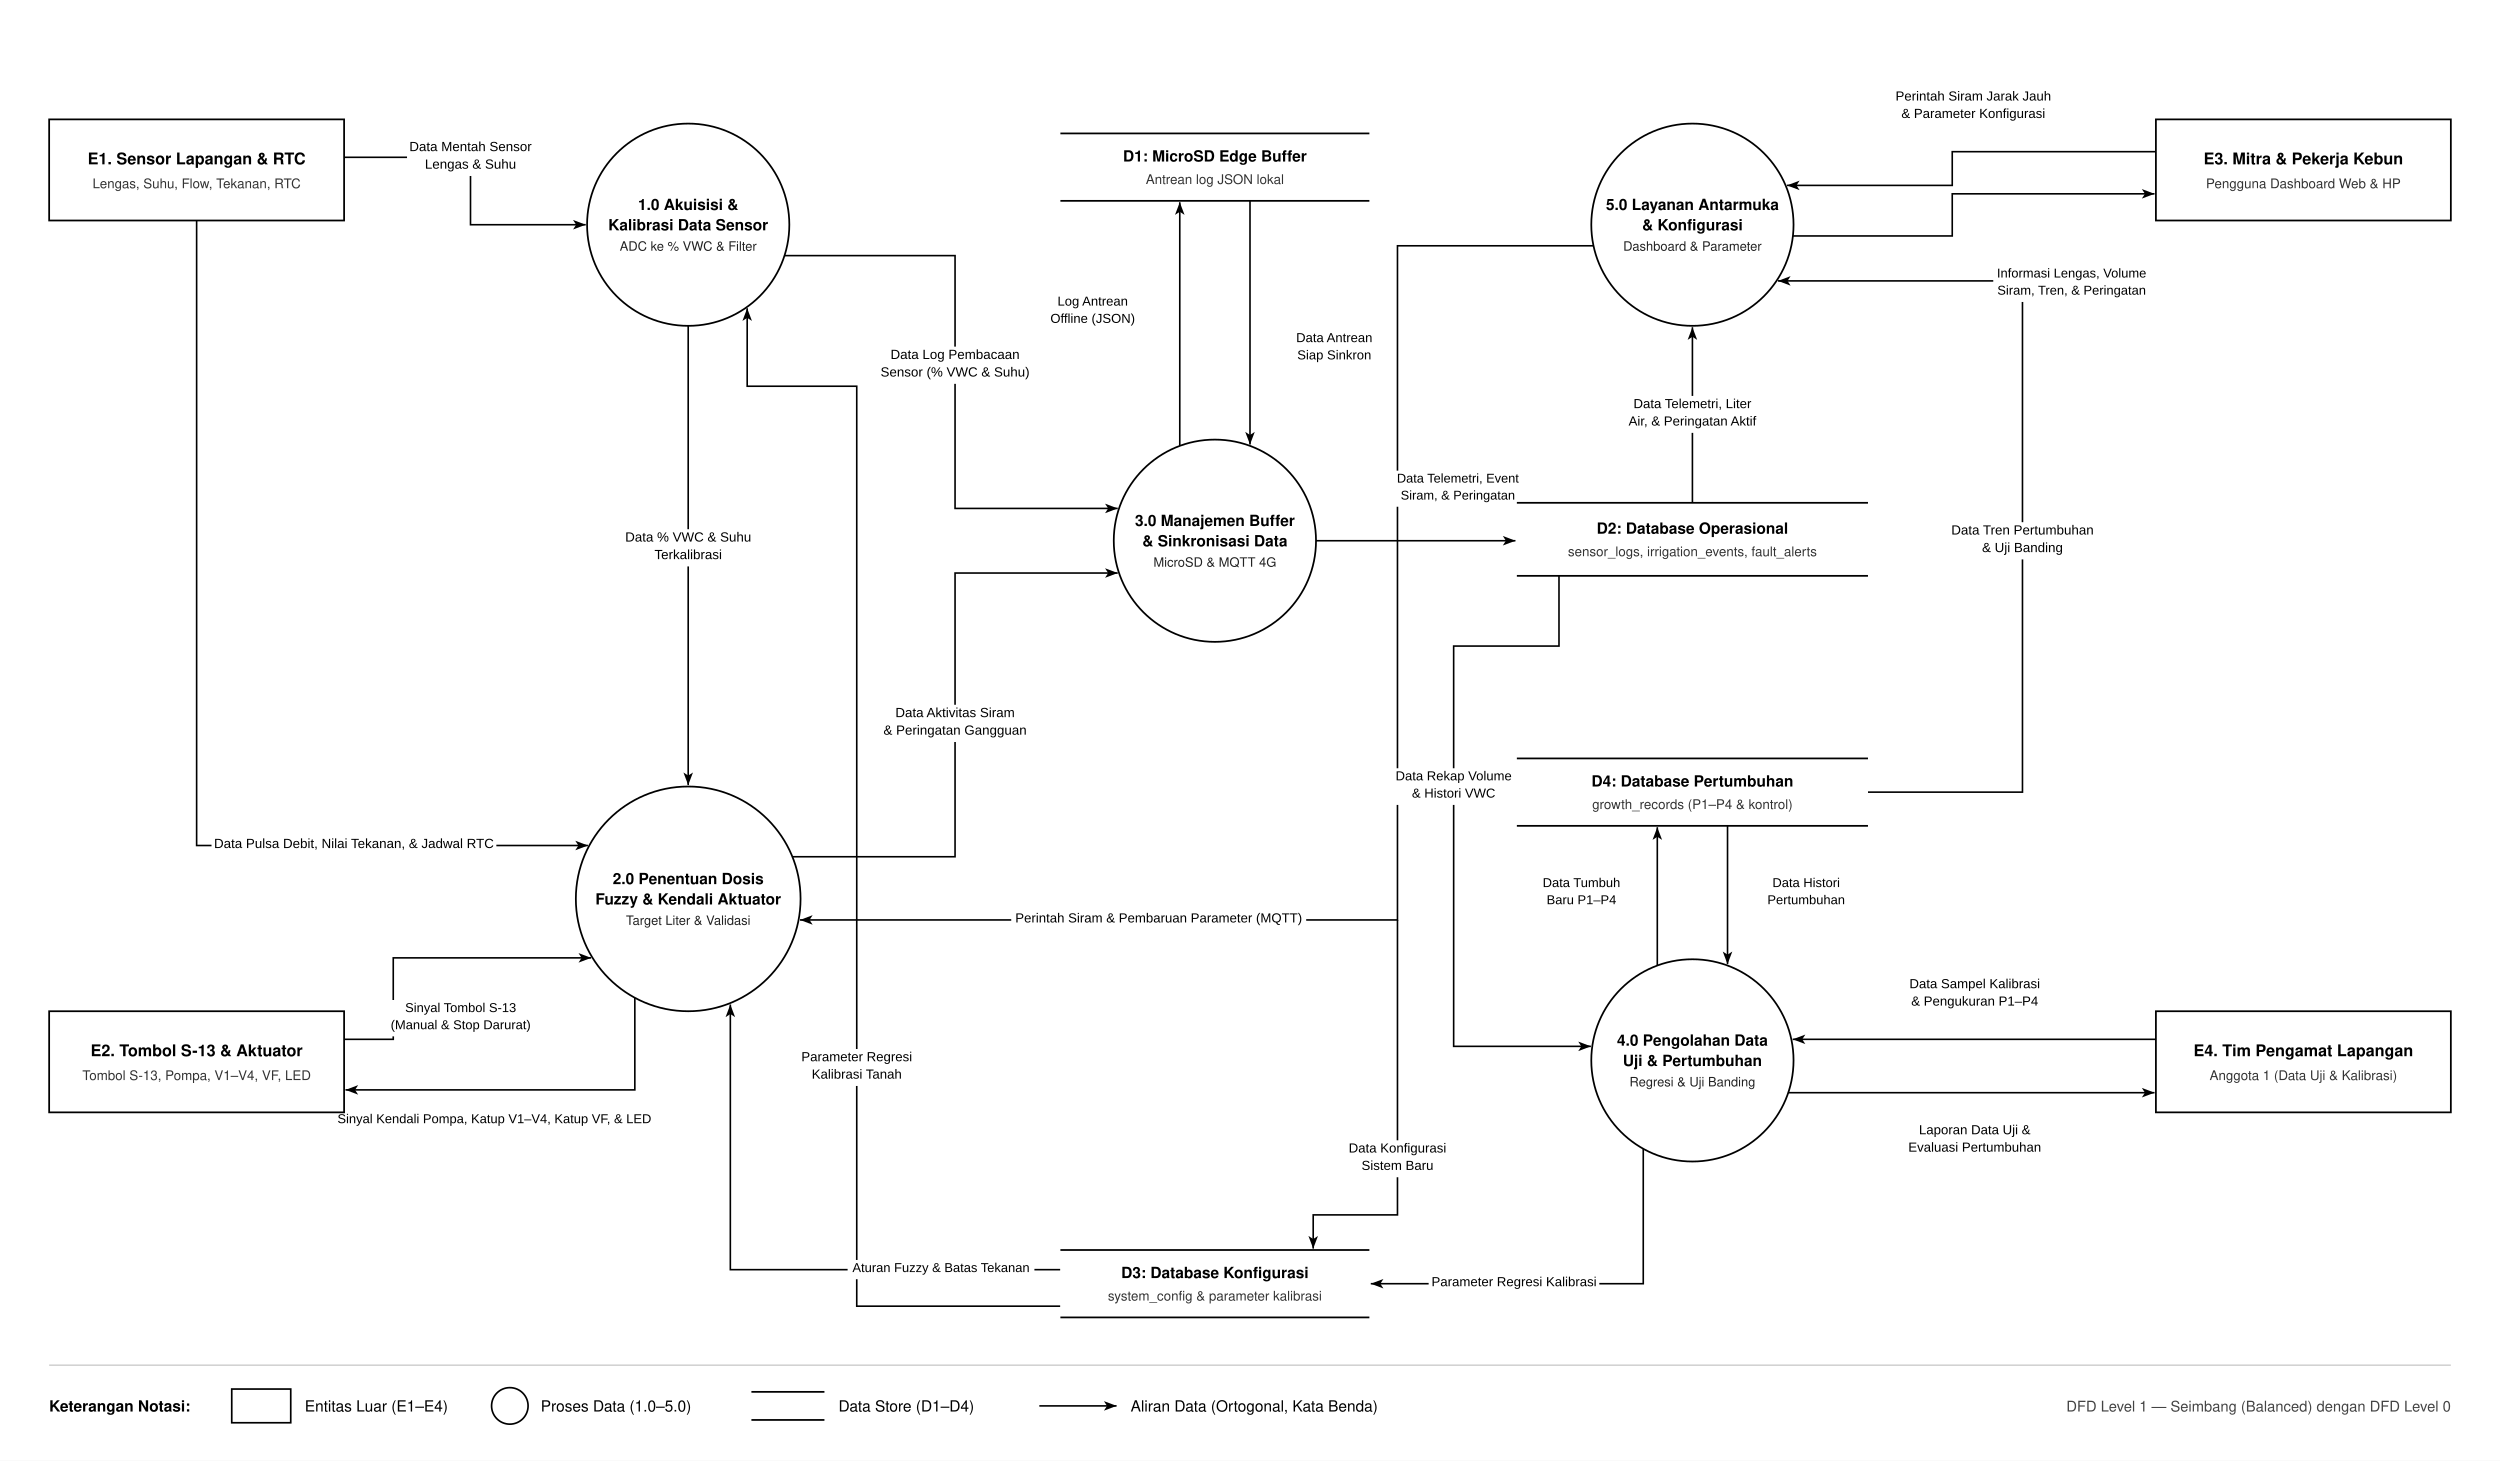
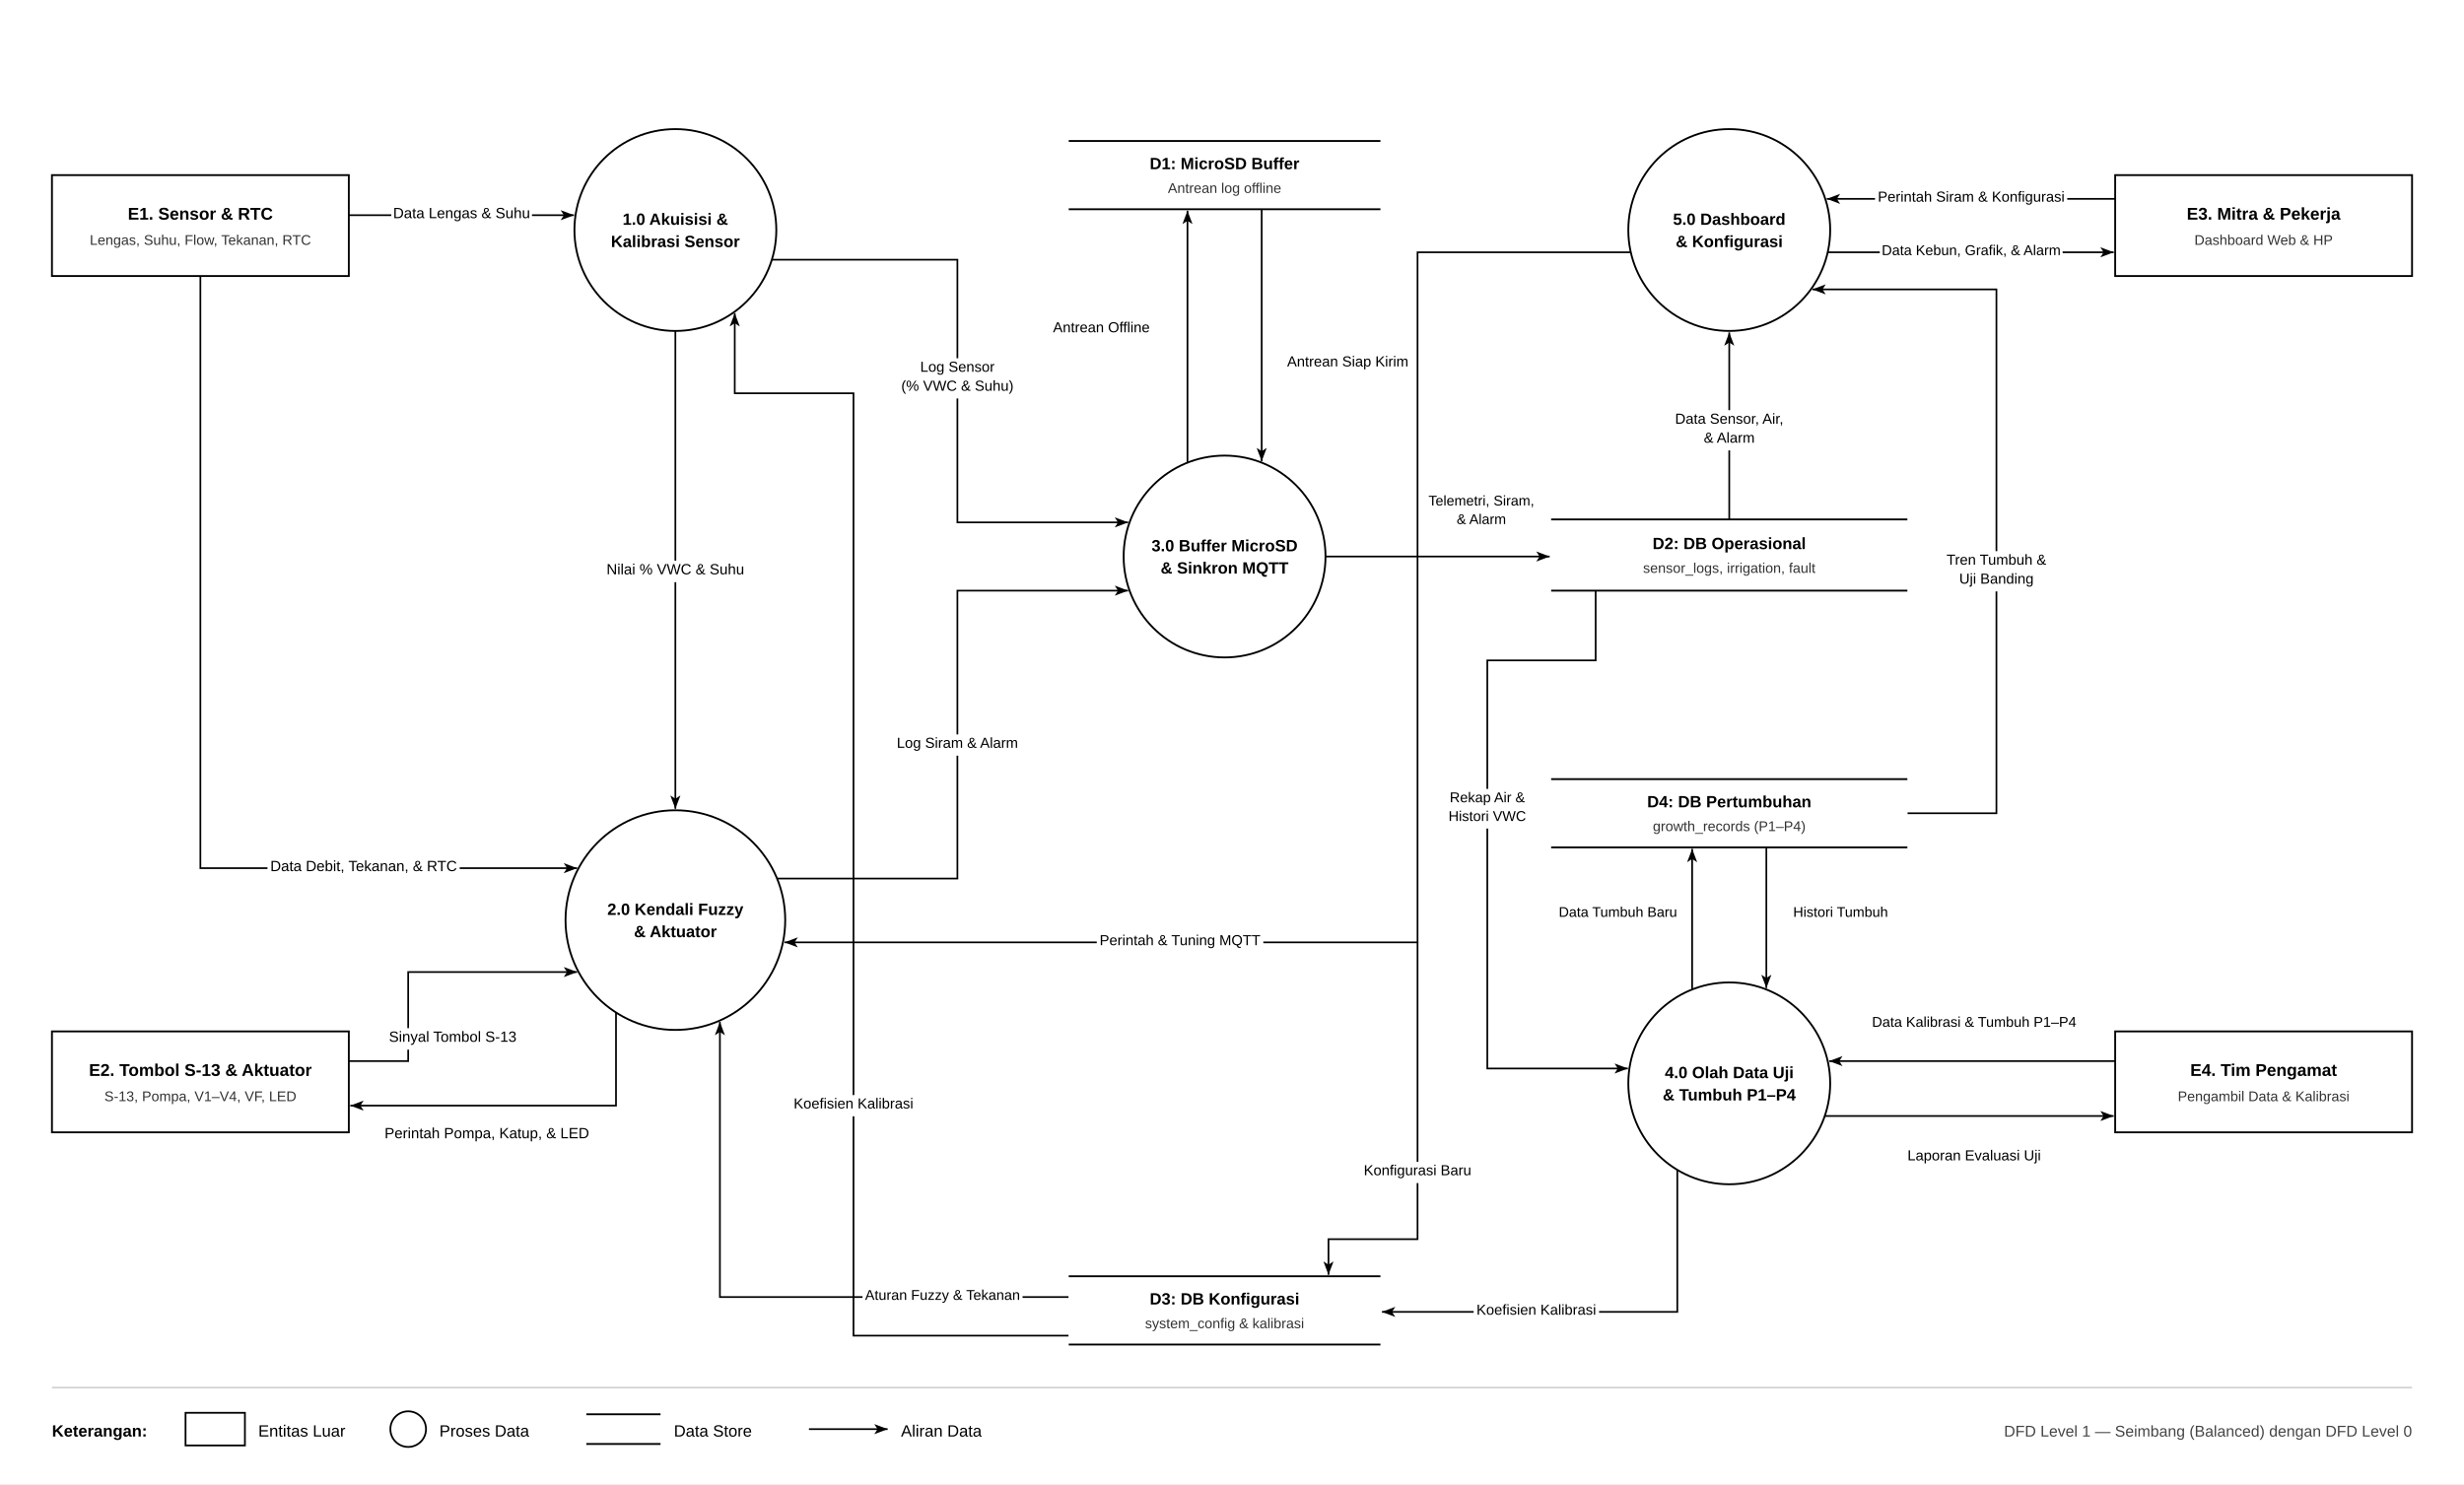
- <svg xmlns="http://www.w3.org/2000/svg" width="1780" height="1040" viewBox="0 0 1780 1040">
+ <svg xmlns="http://www.w3.org/2000/svg" width="1660" height="1000" viewBox="0 0 1660 1000">
  <defs>
    <marker id="arr" markerUnits="userSpaceOnUse" markerWidth="10" markerHeight="8" refX="9" refY="4" orient="auto">
      <path d="M0,0.6 L9,4 L0,7.4 L2.2,4 z" fill="#000000" />
    </marker>
  </defs>
-   <rect x="0" y="0" width="1780" height="1040" fill="#FFFFFF" />
-   <polyline points="245.0,112.0 335.0,112.0 335.0,160.0 417.0,160.0" fill="none" stroke="#000000" stroke-width="1.15" stroke-linejoin="miter" marker-end="url(#arr)" />
-   <polyline points="140.0,157.0 140.0,602.0 418.6,602.0" fill="none" stroke="#000000" stroke-width="1.15" stroke-linejoin="miter" marker-end="url(#arr)" />
-   <polyline points="245.0,740.0 280.0,740.0 280.0,682.0 420.9,682.0" fill="none" stroke="#000000" stroke-width="1.15" stroke-linejoin="miter" marker-end="url(#arr)" />
-   <polyline points="452.0,710.4 452.0,776.0 246.0,776.0" fill="none" stroke="#000000" stroke-width="1.15" stroke-linejoin="miter" marker-end="url(#arr)" />
-   <polyline points="490.0,232.0 490.0,559.0" fill="none" stroke="#000000" stroke-width="1.15" stroke-linejoin="miter" marker-end="url(#arr)" />
-   <polyline points="558.6,182.0 680.0,182.0 680.0,362.0 795.8,362.0" fill="none" stroke="#000000" stroke-width="1.15" stroke-linejoin="miter" marker-end="url(#arr)" />
-   <polyline points="564.2,610.0 680.0,610.0 680.0,408.0 795.8,408.0" fill="none" stroke="#000000" stroke-width="1.15" stroke-linejoin="miter" marker-end="url(#arr)" />
-   <polyline points="840.0,317.5 840.0,144.0" fill="none" stroke="#000000" stroke-width="1.15" stroke-linejoin="miter" marker-end="url(#arr)" />
-   <polyline points="890.0,143.0 890.0,316.5" fill="none" stroke="#000000" stroke-width="1.15" stroke-linejoin="miter" marker-end="url(#arr)" />
-   <polyline points="937.0,385.0 1079.0,385.0" fill="none" stroke="#000000" stroke-width="1.15" stroke-linejoin="miter" marker-end="url(#arr)" />
-   <polyline points="1205.0,358.0 1205.0,233.0" fill="none" stroke="#000000" stroke-width="1.15" stroke-linejoin="miter" marker-end="url(#arr)" />
-   <polyline points="1110.0,410.0 1110.0,460.0 1035.0,460.0 1035.0,745.0 1132.7,745.0" fill="none" stroke="#000000" stroke-width="1.15" stroke-linejoin="miter" marker-end="url(#arr)" />
-   <polyline points="1180.0,687.5 1180.0,589.0" fill="none" stroke="#000000" stroke-width="1.15" stroke-linejoin="miter" marker-end="url(#arr)" />
-   <polyline points="1230.0,588.0 1230.0,686.5" fill="none" stroke="#000000" stroke-width="1.15" stroke-linejoin="miter" marker-end="url(#arr)" />
-   <polyline points="1330.0,564.0 1440.0,564.0 1440.0,200.0 1265.9,200.0" fill="none" stroke="#000000" stroke-width="1.15" stroke-linejoin="miter" marker-end="url(#arr)" />
-   <polyline points="1535.0,108.0 1390.0,108.0 1390.0,132.0 1272.3,132.0" fill="none" stroke="#000000" stroke-width="1.15" stroke-linejoin="miter" marker-end="url(#arr)" />
-   <polyline points="1276.6,168.0 1390.0,168.0 1390.0,138.0 1534.0,138.0" fill="none" stroke="#000000" stroke-width="1.15" stroke-linejoin="miter" marker-end="url(#arr)" />
-   <polyline points="1535.0,740.0 1276.4,740.0" fill="none" stroke="#000000" stroke-width="1.15" stroke-linejoin="miter" marker-end="url(#arr)" />
-   <polyline points="1273.2,778.0 1534.0,778.0" fill="none" stroke="#000000" stroke-width="1.15" stroke-linejoin="miter" marker-end="url(#arr)" />
-   <polyline points="1134.6,175.0 995.0,175.0 995.0,655.0 569.6,655.0" fill="none" stroke="#000000" stroke-width="1.15" stroke-linejoin="miter" marker-end="url(#arr)" />
-   <polyline points="995.0,655.0 995.0,865.0 935.0,865.0 935.0,889.0" fill="none" stroke="#000000" stroke-width="1.15" stroke-linejoin="miter" marker-end="url(#arr)" />
-   <polyline points="1170.0,817.9 1170.0,914.0 976.0,914.0" fill="none" stroke="#000000" stroke-width="1.15" stroke-linejoin="miter" marker-end="url(#arr)" />
-   <polyline points="755.0,904.0 520.0,904.0 520.0,715.2" fill="none" stroke="#000000" stroke-width="1.15" stroke-linejoin="miter" marker-end="url(#arr)" />
-   <polyline points="755.0,930.0 610.0,930.0 610.0,275.0 532.0,275.0 532.0,219.5" fill="none" stroke="#000000" stroke-width="1.15" stroke-linejoin="miter" marker-end="url(#arr)" />
-   <rect x="289.8" y="98.8" width="90.5" height="26.5" fill="#FFFFFF" stroke="none" />
-   <text x="335.0" y="107.6" font-family="Arial, Helvetica, sans-serif" font-size="9.5" font-weight="400" fill="#000000" text-anchor="middle">Data Mentah Sensor</text>
-   <text x="335.0" y="120.1" font-family="Arial, Helvetica, sans-serif" font-size="9.5" font-weight="400" fill="#000000" text-anchor="middle">Lengas &amp; Suhu</text>
-   <rect x="150.6" y="595.0" width="202.8" height="14.0" fill="#FFFFFF" stroke="none" />
-   <text x="252.0" y="603.8" font-family="Arial, Helvetica, sans-serif" font-size="9.5" font-weight="400" fill="#000000" text-anchor="middle">Data Pulsa Debit, Nilai Tekanan, &amp; Jadwal RTC</text>
-   <rect x="276.1" y="712.0" width="103.8" height="25.9" fill="#FFFFFF" stroke="none" />
-   <text x="328.0" y="720.6" font-family="Arial, Helvetica, sans-serif" font-size="9.2" font-weight="400" fill="#000000" text-anchor="middle">Sinyal Tombol S-13</text>
-   <text x="328.0" y="732.8" font-family="Arial, Helvetica, sans-serif" font-size="9.2" font-weight="400" fill="#000000" text-anchor="middle">(Manual &amp; Stop Darurat)</text>
-   <rect x="236.6" y="791.1" width="230.8" height="13.7" fill="#FFFFFF" stroke="none" />
-   <text x="352.0" y="799.7" font-family="Arial, Helvetica, sans-serif" font-size="9.2" font-weight="400" fill="#000000" text-anchor="middle">Sinyal Kendali Pompa, Katup V1–V4, Katup VF, &amp; LED</text>
-   <rect x="443.6" y="376.8" width="92.8" height="26.5" fill="#FFFFFF" stroke="none" />
-   <text x="490.0" y="385.6" font-family="Arial, Helvetica, sans-serif" font-size="9.5" font-weight="400" fill="#000000" text-anchor="middle">Data % VWC &amp; Suhu</text>
-   <text x="490.0" y="398.1" font-family="Arial, Helvetica, sans-serif" font-size="9.5" font-weight="400" fill="#000000" text-anchor="middle">Terkalibrasi</text>
-   <rect x="625.4" y="246.8" width="109.2" height="26.5" fill="#FFFFFF" stroke="none" />
-   <text x="680.0" y="255.6" font-family="Arial, Helvetica, sans-serif" font-size="9.5" font-weight="400" fill="#000000" text-anchor="middle">Data Log Pembacaan</text>
-   <text x="680.0" y="268.1" font-family="Arial, Helvetica, sans-serif" font-size="9.5" font-weight="400" fill="#000000" text-anchor="middle">Sensor (% VWC &amp; Suhu)</text>
-   <rect x="627.6" y="501.8" width="104.8" height="26.5" fill="#FFFFFF" stroke="none" />
-   <text x="680.0" y="510.6" font-family="Arial, Helvetica, sans-serif" font-size="9.5" font-weight="400" fill="#000000" text-anchor="middle">Data Aktivitas Siram</text>
-   <text x="680.0" y="523.1" font-family="Arial, Helvetica, sans-serif" font-size="9.5" font-weight="400" fill="#000000" text-anchor="middle">&amp; Peringatan Gangguan</text>
-   <rect x="746.4" y="208.9" width="63.2" height="26.1" fill="#FFFFFF" stroke="none" />
-   <text x="778.0" y="217.6" font-family="Arial, Helvetica, sans-serif" font-size="9.3" font-weight="400" fill="#000000" text-anchor="middle">Log Antrean</text>
-   <text x="778.0" y="229.9" font-family="Arial, Helvetica, sans-serif" font-size="9.3" font-weight="400" fill="#000000" text-anchor="middle">Offline (JSON)</text>
-   <rect x="921.0" y="234.9" width="58.0" height="26.1" fill="#FFFFFF" stroke="none" />
-   <text x="950.0" y="243.6" font-family="Arial, Helvetica, sans-serif" font-size="9.3" font-weight="400" fill="#000000" text-anchor="middle">Data Antrean</text>
-   <text x="950.0" y="255.9" font-family="Arial, Helvetica, sans-serif" font-size="9.3" font-weight="400" fill="#000000" text-anchor="middle">Siap Sinkron</text>
-   <rect x="993.0" y="335.1" width="90.0" height="25.7" fill="#FFFFFF" stroke="none" />
-   <text x="1038.0" y="343.6" font-family="Arial, Helvetica, sans-serif" font-size="9.1" font-weight="400" fill="#000000" text-anchor="middle">Data Telemetri, Event</text>
-   <text x="1038.0" y="355.7" font-family="Arial, Helvetica, sans-serif" font-size="9.1" font-weight="400" fill="#000000" text-anchor="middle">Siram, &amp; Peringatan</text>
-   <rect x="1156.8" y="281.9" width="96.5" height="26.3" fill="#FFFFFF" stroke="none" />
-   <text x="1205.0" y="290.6" font-family="Arial, Helvetica, sans-serif" font-size="9.4" font-weight="400" fill="#000000" text-anchor="middle">Data Telemetri, Liter</text>
-   <text x="1205.0" y="303.0" font-family="Arial, Helvetica, sans-serif" font-size="9.4" font-weight="400" fill="#000000" text-anchor="middle">Air, &amp; Peringatan Aktif</text>
-   <rect x="991.6" y="547.0" width="86.8" height="26.1" fill="#FFFFFF" stroke="none" />
-   <text x="1035.0" y="555.6" font-family="Arial, Helvetica, sans-serif" font-size="9.3" font-weight="400" fill="#000000" text-anchor="middle">Data Rekap Volume</text>
-   <text x="1035.0" y="567.9" font-family="Arial, Helvetica, sans-serif" font-size="9.3" font-weight="400" fill="#000000" text-anchor="middle">&amp; Histori VWC</text>
-   <rect x="1096.1" y="623.0" width="59.8" height="25.9" fill="#FFFFFF" stroke="none" />
-   <text x="1126.0" y="631.6" font-family="Arial, Helvetica, sans-serif" font-size="9.2" font-weight="400" fill="#000000" text-anchor="middle">Data Tumbuh</text>
-   <text x="1126.0" y="643.8" font-family="Arial, Helvetica, sans-serif" font-size="9.2" font-weight="400" fill="#000000" text-anchor="middle">Baru P1–P4</text>
-   <rect x="1256.4" y="623.0" width="59.2" height="25.9" fill="#FFFFFF" stroke="none" />
-   <text x="1286.0" y="631.6" font-family="Arial, Helvetica, sans-serif" font-size="9.2" font-weight="400" fill="#000000" text-anchor="middle">Data Histori</text>
-   <text x="1286.0" y="643.8" font-family="Arial, Helvetica, sans-serif" font-size="9.2" font-weight="400" fill="#000000" text-anchor="middle">Pertumbuhan</text>
-   <rect x="1387.5" y="371.8" width="105.0" height="26.5" fill="#FFFFFF" stroke="none" />
-   <text x="1440.0" y="380.6" font-family="Arial, Helvetica, sans-serif" font-size="9.5" font-weight="400" fill="#000000" text-anchor="middle">Data Tren Pertumbuhan</text>
-   <text x="1440.0" y="393.1" font-family="Arial, Helvetica, sans-serif" font-size="9.5" font-weight="400" fill="#000000" text-anchor="middle">&amp; Uji Banding</text>
-   <rect x="1347.5" y="62.9" width="115.0" height="26.3" fill="#FFFFFF" stroke="none" />
-   <text x="1405.0" y="71.6" font-family="Arial, Helvetica, sans-serif" font-size="9.4" font-weight="400" fill="#000000" text-anchor="middle">Perintah Siram Jarak Jauh</text>
-   <text x="1405.0" y="84.0" font-family="Arial, Helvetica, sans-serif" font-size="9.4" font-weight="400" fill="#000000" text-anchor="middle">&amp; Parameter Konfigurasi</text>
-   <rect x="1419.2" y="189.1" width="111.5" height="25.9" fill="#FFFFFF" stroke="none" />
-   <text x="1475.0" y="197.6" font-family="Arial, Helvetica, sans-serif" font-size="9.2" font-weight="400" fill="#000000" text-anchor="middle">Informasi Lengas, Volume</text>
-   <text x="1475.0" y="209.8" font-family="Arial, Helvetica, sans-serif" font-size="9.2" font-weight="400" fill="#000000" text-anchor="middle">Siram, Tren, &amp; Peringatan</text>
-   <rect x="1357.8" y="694.9" width="96.5" height="26.3" fill="#FFFFFF" stroke="none" />
-   <text x="1406.0" y="703.6" font-family="Arial, Helvetica, sans-serif" font-size="9.4" font-weight="400" fill="#000000" text-anchor="middle">Data Sampel Kalibrasi</text>
-   <text x="1406.0" y="716.0" font-family="Arial, Helvetica, sans-serif" font-size="9.4" font-weight="400" fill="#000000" text-anchor="middle">&amp; Pengukuran P1–P4</text>
-   <rect x="1356.9" y="798.9" width="98.2" height="26.3" fill="#FFFFFF" stroke="none" />
-   <text x="1406.0" y="807.6" font-family="Arial, Helvetica, sans-serif" font-size="9.4" font-weight="400" fill="#000000" text-anchor="middle">Laporan Data Uji &amp;</text>
-   <text x="1406.0" y="820.0" font-family="Arial, Helvetica, sans-serif" font-size="9.4" font-weight="400" fill="#000000" text-anchor="middle">Evaluasi Pertumbuhan</text>
-   <rect x="720.0" y="648.0" width="210.0" height="13.9" fill="#FFFFFF" stroke="none" />
-   <text x="825.0" y="656.8" font-family="Arial, Helvetica, sans-serif" font-size="9.4" font-weight="400" fill="#000000" text-anchor="middle">Perintah Siram &amp; Pembaruan Parameter (MQTT)</text>
-   <rect x="958.5" y="811.9" width="73.0" height="26.3" fill="#FFFFFF" stroke="none" />
-   <text x="995.0" y="820.6" font-family="Arial, Helvetica, sans-serif" font-size="9.4" font-weight="400" fill="#000000" text-anchor="middle">Data Konfigurasi</text>
-   <text x="995.0" y="833.0" font-family="Arial, Helvetica, sans-serif" font-size="9.4" font-weight="400" fill="#000000" text-anchor="middle">Sistem Baru</text>
-   <rect x="1017.2" y="907.0" width="121.5" height="13.9" fill="#FFFFFF" stroke="none" />
-   <text x="1078.0" y="915.8" font-family="Arial, Helvetica, sans-serif" font-size="9.4" font-weight="400" fill="#000000" text-anchor="middle">Parameter Regresi Kalibrasi</text>
-   <rect x="603.5" y="897.1" width="133.0" height="13.7" fill="#FFFFFF" stroke="none" />
-   <text x="670.0" y="905.7" font-family="Arial, Helvetica, sans-serif" font-size="9.2" font-weight="400" fill="#000000" text-anchor="middle">Aturan Fuzzy &amp; Batas Tekanan</text>
-   <rect x="568.6" y="746.9" width="82.8" height="26.3" fill="#FFFFFF" stroke="none" />
-   <text x="610.0" y="755.6" font-family="Arial, Helvetica, sans-serif" font-size="9.4" font-weight="400" fill="#000000" text-anchor="middle">Parameter Regresi</text>
-   <text x="610.0" y="768.0" font-family="Arial, Helvetica, sans-serif" font-size="9.4" font-weight="400" fill="#000000" text-anchor="middle">Kalibrasi Tanah</text>
-   <rect x="35" y="85" width="210" height="72" rx="0" fill="#FFFFFF" stroke="#000000" stroke-width="1.25" />
-   <text x="140.0" y="117.0" font-family="Helvetica, Arial, sans-serif" font-size="11.5" font-weight="700" fill="#000000" text-anchor="middle">E1. Sensor Lapangan &amp; RTC</text>
-   <text x="140.0" y="134.0" font-family="Helvetica, Arial, sans-serif" font-size="9.5" font-weight="400" fill="#333333" text-anchor="middle">Lengas, Suhu, Flow, Tekanan, RTC</text>
-   <rect x="35" y="720" width="210" height="72" rx="0" fill="#FFFFFF" stroke="#000000" stroke-width="1.25" />
-   <text x="140.0" y="752.0" font-family="Helvetica, Arial, sans-serif" font-size="11.5" font-weight="700" fill="#000000" text-anchor="middle">E2. Tombol S-13 &amp; Aktuator</text>
-   <text x="140.0" y="769.0" font-family="Helvetica, Arial, sans-serif" font-size="9.5" font-weight="400" fill="#333333" text-anchor="middle">Tombol S-13, Pompa, V1–V4, VF, LED</text>
-   <rect x="1535" y="85" width="210" height="72" rx="0" fill="#FFFFFF" stroke="#000000" stroke-width="1.25" />
-   <text x="1640.0" y="117.0" font-family="Helvetica, Arial, sans-serif" font-size="11.5" font-weight="700" fill="#000000" text-anchor="middle">E3. Mitra &amp; Pekerja Kebun</text>
-   <text x="1640.0" y="134.0" font-family="Helvetica, Arial, sans-serif" font-size="9.5" font-weight="400" fill="#333333" text-anchor="middle">Pengguna Dashboard Web &amp; HP</text>
-   <rect x="1535" y="720" width="210" height="72" rx="0" fill="#FFFFFF" stroke="#000000" stroke-width="1.25" />
-   <text x="1640.0" y="752.0" font-family="Helvetica, Arial, sans-serif" font-size="11.5" font-weight="700" fill="#000000" text-anchor="middle">E4. Tim Pengamat Lapangan</text>
-   <text x="1640.0" y="769.0" font-family="Helvetica, Arial, sans-serif" font-size="9.5" font-weight="400" fill="#333333" text-anchor="middle">Anggota 1 (Data Uji &amp; Kalibrasi)</text>
-   <circle cx="490" cy="160" r="72" fill="#FFFFFF" stroke="#000000" stroke-width="1.25" />
-   <text x="490" y="149.5" font-family="Helvetica, Arial, sans-serif" font-size="11" font-weight="700" fill="#000000" text-anchor="middle">1.0 Akuisisi &amp;</text>
-   <text x="490" y="164.0" font-family="Helvetica, Arial, sans-serif" font-size="11" font-weight="700" fill="#000000" text-anchor="middle">Kalibrasi Data Sensor</text>
-   <text x="490" y="178.5" font-family="Helvetica, Arial, sans-serif" font-size="9.2" font-weight="400" fill="#222222" text-anchor="middle">ADC ke % VWC &amp; Filter</text>
-   <circle cx="490" cy="640" r="80" fill="#FFFFFF" stroke="#000000" stroke-width="1.25" />
-   <text x="490" y="629.5" font-family="Helvetica, Arial, sans-serif" font-size="11" font-weight="700" fill="#000000" text-anchor="middle">2.0 Penentuan Dosis</text>
-   <text x="490" y="644.0" font-family="Helvetica, Arial, sans-serif" font-size="11" font-weight="700" fill="#000000" text-anchor="middle">Fuzzy &amp; Kendali Aktuator</text>
-   <text x="490" y="658.5" font-family="Helvetica, Arial, sans-serif" font-size="9.2" font-weight="400" fill="#222222" text-anchor="middle">Target Liter &amp; Validasi</text>
-   <circle cx="865" cy="385" r="72" fill="#FFFFFF" stroke="#000000" stroke-width="1.25" />
-   <text x="865" y="374.5" font-family="Helvetica, Arial, sans-serif" font-size="11" font-weight="700" fill="#000000" text-anchor="middle">3.0 Manajemen Buffer</text>
-   <text x="865" y="389.0" font-family="Helvetica, Arial, sans-serif" font-size="11" font-weight="700" fill="#000000" text-anchor="middle">&amp; Sinkronisasi Data</text>
-   <text x="865" y="403.5" font-family="Helvetica, Arial, sans-serif" font-size="9.2" font-weight="400" fill="#222222" text-anchor="middle">MicroSD &amp; MQTT 4G</text>
-   <circle cx="1205" cy="755" r="72" fill="#FFFFFF" stroke="#000000" stroke-width="1.25" />
-   <text x="1205" y="744.5" font-family="Helvetica, Arial, sans-serif" font-size="11" font-weight="700" fill="#000000" text-anchor="middle">4.0 Pengolahan Data</text>
-   <text x="1205" y="759.0" font-family="Helvetica, Arial, sans-serif" font-size="11" font-weight="700" fill="#000000" text-anchor="middle">Uji &amp; Pertumbuhan</text>
-   <text x="1205" y="773.5" font-family="Helvetica, Arial, sans-serif" font-size="9.2" font-weight="400" fill="#222222" text-anchor="middle">Regresi &amp; Uji Banding</text>
-   <circle cx="1205" cy="160" r="72" fill="#FFFFFF" stroke="#000000" stroke-width="1.25" />
-   <text x="1205" y="149.5" font-family="Helvetica, Arial, sans-serif" font-size="11" font-weight="700" fill="#000000" text-anchor="middle">5.0 Layanan Antarmuka</text>
-   <text x="1205" y="164.0" font-family="Helvetica, Arial, sans-serif" font-size="11" font-weight="700" fill="#000000" text-anchor="middle">&amp; Konfigurasi</text>
-   <text x="1205" y="178.5" font-family="Helvetica, Arial, sans-serif" font-size="9.2" font-weight="400" fill="#222222" text-anchor="middle">Dashboard &amp; Parameter</text>
-   <rect x="755" y="95" width="220" height="48" fill="#FFFFFF" stroke="none" />
-   <line x1="755" y1="95" x2="975" y2="95" stroke="#000000" stroke-width="1.25" />
-   <line x1="755" y1="143" x2="975" y2="143" stroke="#000000" stroke-width="1.25" />
-   <text x="865.0" y="115.0" font-family="Helvetica, Arial, sans-serif" font-size="11" font-weight="700" fill="#000000" text-anchor="middle">D1: MicroSD Edge Buffer</text>
-   <text x="865.0" y="131.0" font-family="Helvetica, Arial, sans-serif" font-size="9.5" font-weight="400" fill="#333333" text-anchor="middle">Antrean log JSON lokal</text>
-   <rect x="1080" y="358" width="250" height="52" fill="#FFFFFF" stroke="none" />
-   <line x1="1080" y1="358" x2="1330" y2="358" stroke="#000000" stroke-width="1.25" />
-   <line x1="1080" y1="410" x2="1330" y2="410" stroke="#000000" stroke-width="1.25" />
-   <text x="1205.0" y="380.0" font-family="Helvetica, Arial, sans-serif" font-size="11" font-weight="700" fill="#000000" text-anchor="middle">D2: Database Operasional</text>
-   <text x="1205.0" y="396.0" font-family="Helvetica, Arial, sans-serif" font-size="9.5" font-weight="400" fill="#333333" text-anchor="middle">sensor_logs, irrigation_events, fault_alerts</text>
-   <rect x="755" y="890" width="220" height="48" fill="#FFFFFF" stroke="none" />
-   <line x1="755" y1="890" x2="975" y2="890" stroke="#000000" stroke-width="1.25" />
-   <line x1="755" y1="938" x2="975" y2="938" stroke="#000000" stroke-width="1.25" />
-   <text x="865.0" y="910.0" font-family="Helvetica, Arial, sans-serif" font-size="11" font-weight="700" fill="#000000" text-anchor="middle">D3: Database Konfigurasi</text>
-   <text x="865.0" y="926.0" font-family="Helvetica, Arial, sans-serif" font-size="9.5" font-weight="400" fill="#333333" text-anchor="middle">system_config &amp; parameter kalibrasi</text>
-   <rect x="1080" y="540" width="250" height="48" fill="#FFFFFF" stroke="none" />
-   <line x1="1080" y1="540" x2="1330" y2="540" stroke="#000000" stroke-width="1.25" />
-   <line x1="1080" y1="588" x2="1330" y2="588" stroke="#000000" stroke-width="1.25" />
-   <text x="1205.0" y="560.0" font-family="Helvetica, Arial, sans-serif" font-size="11" font-weight="700" fill="#000000" text-anchor="middle">D4: Database Pertumbuhan</text>
-   <text x="1205.0" y="576.0" font-family="Helvetica, Arial, sans-serif" font-size="9.5" font-weight="400" fill="#333333" text-anchor="middle">growth_records (P1–P4 &amp; kontrol)</text>
-   <line x1="35" y1="972" x2="1745" y2="972" stroke="#CCCCCC" stroke-width="1" />
-   <text x="35" y="1005" font-family="Helvetica, Arial, sans-serif" font-size="11" font-weight="700" fill="#000000">Keterangan Notasi:</text>
-   <rect x="165" y="989" width="42" height="24" fill="#FFFFFF" stroke="#000000" stroke-width="1.2" />
-   <text x="217" y="1005" font-family="Helvetica, Arial, sans-serif" font-size="11" fill="#000000">Entitas Luar (E1–E4)</text>
-   <circle cx="363" cy="1001" r="13" fill="#FFFFFF" stroke="#000000" stroke-width="1.2" />
-   <text x="385" y="1005" font-family="Helvetica, Arial, sans-serif" font-size="11" fill="#000000">Proses Data (1.0–5.0)</text>
-   <line x1="535" y1="991" x2="587" y2="991" stroke="#000000" stroke-width="1.25" />
-   <line x1="535" y1="1011" x2="587" y2="1011" stroke="#000000" stroke-width="1.25" />
-   <text x="597" y="1005" font-family="Helvetica, Arial, sans-serif" font-size="11" fill="#000000">Data Store (D1–D4)</text>
-   <line x1="740" y1="1001" x2="795" y2="1001" stroke="#000000" stroke-width="1.15" marker-end="url(#arr)" />
-   <text x="805" y="1005" font-family="Helvetica, Arial, sans-serif" font-size="11" fill="#000000">Aliran Data (Ortogonal, Kata Benda)</text>
-   <text x="1745" y="1005" font-family="Helvetica, Arial, sans-serif" font-size="10.5" fill="#444444" text-anchor="end">DFD Level 1 — Seimbang (Balanced) dengan DFD Level 0</text>
+   <rect x="0" y="0" width="1660" height="1000" fill="#FFFFFF" />
+   <polyline points="235.0,145.0 386.7,145.0" fill="none" stroke="#000000" stroke-width="1.15" stroke-linejoin="miter" marker-end="url(#arr)" />
+   <polyline points="135.0,186.0 135.0,585.0 388.8,585.0" fill="none" stroke="#000000" stroke-width="1.15" stroke-linejoin="miter" marker-end="url(#arr)" />
+   <polyline points="235.0,715.0 275.0,715.0 275.0,655.0 388.8,655.0" fill="none" stroke="#000000" stroke-width="1.15" stroke-linejoin="miter" marker-end="url(#arr)" />
+   <polyline points="415.0,682.3 415.0,745.0 236.0,745.0" fill="none" stroke="#000000" stroke-width="1.15" stroke-linejoin="miter" marker-end="url(#arr)" />
+   <polyline points="455.0,223.0 455.0,545.0" fill="none" stroke="#000000" stroke-width="1.15" stroke-linejoin="miter" marker-end="url(#arr)" />
+   <polyline points="520.0,175.0 645.0,175.0 645.0,352.0 760.0,352.0" fill="none" stroke="#000000" stroke-width="1.15" stroke-linejoin="miter" marker-end="url(#arr)" />
+   <polyline points="523.5,592.0 645.0,592.0 645.0,398.0 760.0,398.0" fill="none" stroke="#000000" stroke-width="1.15" stroke-linejoin="miter" marker-end="url(#arr)" />
+   <polyline points="800.0,311.8 800.0,142.0" fill="none" stroke="#000000" stroke-width="1.15" stroke-linejoin="miter" marker-end="url(#arr)" />
+   <polyline points="850.0,141.0 850.0,310.8" fill="none" stroke="#000000" stroke-width="1.15" stroke-linejoin="miter" marker-end="url(#arr)" />
+   <polyline points="893.0,375.0 1044.0,375.0" fill="none" stroke="#000000" stroke-width="1.15" stroke-linejoin="miter" marker-end="url(#arr)" />
+   <polyline points="1165.0,350.0 1165.0,224.0" fill="none" stroke="#000000" stroke-width="1.15" stroke-linejoin="miter" marker-end="url(#arr)" />
+   <polyline points="1075.0,398.0 1075.0,445.0 1002.0,445.0 1002.0,720.0 1096.7,720.0" fill="none" stroke="#000000" stroke-width="1.15" stroke-linejoin="miter" marker-end="url(#arr)" />
+   <polyline points="1140.0,666.8 1140.0,572.0" fill="none" stroke="#000000" stroke-width="1.15" stroke-linejoin="miter" marker-end="url(#arr)" />
+   <polyline points="1190.0,571.0 1190.0,665.8" fill="none" stroke="#000000" stroke-width="1.15" stroke-linejoin="miter" marker-end="url(#arr)" />
+   <polyline points="1285.0,548.0 1345.0,548.0 1345.0,195.0 1221.0,195.0" fill="none" stroke="#000000" stroke-width="1.15" stroke-linejoin="miter" marker-end="url(#arr)" />
+   <polyline points="1425.0,134.0 1230.7,134.0" fill="none" stroke="#000000" stroke-width="1.15" stroke-linejoin="miter" marker-end="url(#arr)" />
+   <polyline points="1231.3,170.0 1424.0,170.0" fill="none" stroke="#000000" stroke-width="1.15" stroke-linejoin="miter" marker-end="url(#arr)" />
+   <polyline points="1425.0,715.0 1232.3,715.0" fill="none" stroke="#000000" stroke-width="1.15" stroke-linejoin="miter" marker-end="url(#arr)" />
+   <polyline points="1229.3,752.0 1424.0,752.0" fill="none" stroke="#000000" stroke-width="1.15" stroke-linejoin="miter" marker-end="url(#arr)" />
+   <polyline points="1098.7,170.0 955.0,170.0 955.0,635.0 528.5,635.0" fill="none" stroke="#000000" stroke-width="1.15" stroke-linejoin="miter" marker-end="url(#arr)" />
+   <polyline points="955.0,635.0 955.0,835.0 895.0,835.0 895.0,859.0" fill="none" stroke="#000000" stroke-width="1.15" stroke-linejoin="miter" marker-end="url(#arr)" />
+   <polyline points="1130.0,788.3 1130.0,884.0 931.0,884.0" fill="none" stroke="#000000" stroke-width="1.15" stroke-linejoin="miter" marker-end="url(#arr)" />
+   <polyline points="720.0,874.0 485.0,874.0 485.0,688.6" fill="none" stroke="#000000" stroke-width="1.15" stroke-linejoin="miter" marker-end="url(#arr)" />
+   <polyline points="720.0,900.0 575.0,900.0 575.0,265.0 495.0,265.0 495.0,211.0" fill="none" stroke="#000000" stroke-width="1.15" stroke-linejoin="miter" marker-end="url(#arr)" />
+   <rect x="263.6" y="137.8" width="94.8" height="14.5" fill="#FFFFFF" stroke="none" />
+   <text x="311.0" y="147.0" font-family="Arial, Helvetica, sans-serif" font-size="10" font-weight="400" fill="#000000" text-anchor="middle">Data Lengas &amp; Suhu</text>
+   <rect x="180.2" y="577.8" width="129.5" height="14.5" fill="#FFFFFF" stroke="none" />
+   <text x="245.0" y="587.0" font-family="Arial, Helvetica, sans-serif" font-size="10" font-weight="400" fill="#000000" text-anchor="middle">Data Debit, Tekanan, &amp; RTC</text>
+   <rect x="260.1" y="692.8" width="89.8" height="14.5" fill="#FFFFFF" stroke="none" />
+   <text x="305.0" y="702.0" font-family="Arial, Helvetica, sans-serif" font-size="10" font-weight="400" fill="#000000" text-anchor="middle">Sinyal Tombol S-13</text>
+   <rect x="257.9" y="757.8" width="140.2" height="14.5" fill="#FFFFFF" stroke="none" />
+   <text x="328.0" y="767.0" font-family="Arial, Helvetica, sans-serif" font-size="10" font-weight="400" fill="#000000" text-anchor="middle">Perintah Pompa, Katup, &amp; LED</text>
+   <rect x="407.0" y="377.8" width="96.0" height="14.5" fill="#FFFFFF" stroke="none" />
+   <text x="455.0" y="387.0" font-family="Arial, Helvetica, sans-serif" font-size="10" font-weight="400" fill="#000000" text-anchor="middle">Nilai % VWC &amp; Suhu</text>
+   <rect x="605.6" y="241.4" width="78.8" height="27.1" fill="#FFFFFF" stroke="none" />
+   <text x="645.0" y="250.5" font-family="Arial, Helvetica, sans-serif" font-size="9.8" font-weight="400" fill="#000000" text-anchor="middle">Log Sensor</text>
+   <text x="645.0" y="263.3" font-family="Arial, Helvetica, sans-serif" font-size="9.8" font-weight="400" fill="#000000" text-anchor="middle">(% VWC &amp; Suhu)</text>
+   <rect x="602.4" y="494.9" width="85.2" height="14.3" fill="#FFFFFF" stroke="none" />
+   <text x="645.0" y="503.9" font-family="Arial, Helvetica, sans-serif" font-size="9.8" font-weight="400" fill="#000000" text-anchor="middle">Log Siram &amp; Alarm</text>
+   <rect x="707.5" y="214.8" width="69.0" height="14.3" fill="#FFFFFF" stroke="none" />
+   <text x="742.0" y="223.9" font-family="Arial, Helvetica, sans-serif" font-size="9.8" font-weight="400" fill="#000000" text-anchor="middle">Antrean Offline</text>
+   <rect x="865.4" y="237.8" width="85.2" height="14.3" fill="#FFFFFF" stroke="none" />
+   <text x="908.0" y="246.9" font-family="Arial, Helvetica, sans-serif" font-size="9.8" font-weight="400" fill="#000000" text-anchor="middle">Antrean Siap Kirim</text>
+   <rect x="960.2" y="331.8" width="75.5" height="26.5" fill="#FFFFFF" stroke="none" />
+   <text x="998.0" y="340.6" font-family="Arial, Helvetica, sans-serif" font-size="9.5" font-weight="400" fill="#000000" text-anchor="middle">Telemetri, Siram,</text>
+   <text x="998.0" y="353.1" font-family="Arial, Helvetica, sans-serif" font-size="9.5" font-weight="400" fill="#000000" text-anchor="middle">&amp; Alarm</text>
+   <rect x="1126.0" y="276.4" width="78.0" height="27.1" fill="#FFFFFF" stroke="none" />
+   <text x="1165.0" y="285.5" font-family="Arial, Helvetica, sans-serif" font-size="9.8" font-weight="400" fill="#000000" text-anchor="middle">Data Sensor, Air,</text>
+   <text x="1165.0" y="298.3" font-family="Arial, Helvetica, sans-serif" font-size="9.8" font-weight="400" fill="#000000" text-anchor="middle">&amp; Alarm</text>
+   <rect x="974.8" y="531.6" width="54.5" height="26.7" fill="#FFFFFF" stroke="none" />
+   <text x="1002.0" y="540.6" font-family="Arial, Helvetica, sans-serif" font-size="9.6" font-weight="400" fill="#000000" text-anchor="middle">Rekap Air &amp;</text>
+   <text x="1002.0" y="553.2" font-family="Arial, Helvetica, sans-serif" font-size="9.6" font-weight="400" fill="#000000" text-anchor="middle">Histori VWC</text>
+   <rect x="1048.4" y="609.0" width="83.2" height="14.0" fill="#FFFFFF" stroke="none" />
+   <text x="1090.0" y="617.8" font-family="Arial, Helvetica, sans-serif" font-size="9.5" font-weight="400" fill="#000000" text-anchor="middle">Data Tumbuh Baru</text>
+   <rect x="1206.4" y="609.0" width="67.2" height="14.0" fill="#FFFFFF" stroke="none" />
+   <text x="1240.0" y="617.8" font-family="Arial, Helvetica, sans-serif" font-size="9.5" font-weight="400" fill="#000000" text-anchor="middle">Histori Tumbuh</text>
+   <rect x="1309.4" y="371.4" width="71.2" height="27.1" fill="#FFFFFF" stroke="none" />
+   <text x="1345.0" y="380.5" font-family="Arial, Helvetica, sans-serif" font-size="9.8" font-weight="400" fill="#000000" text-anchor="middle">Tren Tumbuh &amp;</text>
+   <text x="1345.0" y="393.3" font-family="Arial, Helvetica, sans-serif" font-size="9.8" font-weight="400" fill="#000000" text-anchor="middle">Uji Banding</text>
+   <rect x="1263.2" y="126.8" width="129.5" height="14.3" fill="#FFFFFF" stroke="none" />
+   <text x="1328.0" y="135.9" font-family="Arial, Helvetica, sans-serif" font-size="9.8" font-weight="400" fill="#000000" text-anchor="middle">Perintah Siram &amp; Konfigurasi</text>
+   <rect x="1266.4" y="162.9" width="123.2" height="14.1" fill="#FFFFFF" stroke="none" />
+   <text x="1328.0" y="171.9" font-family="Arial, Helvetica, sans-serif" font-size="9.6" font-weight="400" fill="#000000" text-anchor="middle">Data Kebun, Grafik, &amp; Alarm</text>
+   <rect x="1260.4" y="683.0" width="139.2" height="14.1" fill="#FFFFFF" stroke="none" />
+   <text x="1330.0" y="691.9" font-family="Arial, Helvetica, sans-serif" font-size="9.6" font-weight="400" fill="#000000" text-anchor="middle">Data Kalibrasi &amp; Tumbuh P1–P4</text>
+   <rect x="1283.1" y="772.9" width="93.8" height="14.3" fill="#FFFFFF" stroke="none" />
+   <text x="1330.0" y="781.9" font-family="Arial, Helvetica, sans-serif" font-size="9.8" font-weight="400" fill="#000000" text-anchor="middle">Laporan Evaluasi Uji</text>
+   <rect x="738.9" y="627.9" width="112.2" height="14.3" fill="#FFFFFF" stroke="none" />
+   <text x="795.0" y="636.9" font-family="Arial, Helvetica, sans-serif" font-size="9.8" font-weight="400" fill="#000000" text-anchor="middle">Perintah &amp; Tuning MQTT</text>
+   <rect x="917.0" y="782.9" width="76.0" height="14.3" fill="#FFFFFF" stroke="none" />
+   <text x="955.0" y="791.9" font-family="Arial, Helvetica, sans-serif" font-size="9.8" font-weight="400" fill="#000000" text-anchor="middle">Konfigurasi Baru</text>
+   <rect x="992.8" y="876.9" width="84.5" height="14.3" fill="#FFFFFF" stroke="none" />
+   <text x="1035.0" y="885.9" font-family="Arial, Helvetica, sans-serif" font-size="9.8" font-weight="400" fill="#000000" text-anchor="middle">Koefisien Kalibrasi</text>
+   <rect x="581.1" y="867.0" width="107.8" height="14.1" fill="#FFFFFF" stroke="none" />
+   <text x="635.0" y="875.9" font-family="Arial, Helvetica, sans-serif" font-size="9.6" font-weight="400" fill="#000000" text-anchor="middle">Aturan Fuzzy &amp; Tekanan</text>
+   <rect x="532.8" y="737.9" width="84.5" height="14.3" fill="#FFFFFF" stroke="none" />
+   <text x="575.0" y="746.9" font-family="Arial, Helvetica, sans-serif" font-size="9.8" font-weight="400" fill="#000000" text-anchor="middle">Koefisien Kalibrasi</text>
+   <rect x="35" y="118" width="200" height="68" rx="0" fill="#FFFFFF" stroke="#000000" stroke-width="1.25" />
+   <text x="135.0" y="148.0" font-family="Arial, Helvetica, sans-serif" font-size="11.5" font-weight="700" fill="#000000" text-anchor="middle">E1. Sensor &amp; RTC</text>
+   <text x="135.0" y="165.0" font-family="Arial, Helvetica, sans-serif" font-size="9.5" font-weight="400" fill="#333333" text-anchor="middle">Lengas, Suhu, Flow, Tekanan, RTC</text>
+   <rect x="35" y="695" width="200" height="68" rx="0" fill="#FFFFFF" stroke="#000000" stroke-width="1.25" />
+   <text x="135.0" y="725.0" font-family="Arial, Helvetica, sans-serif" font-size="11.5" font-weight="700" fill="#000000" text-anchor="middle">E2. Tombol S-13 &amp; Aktuator</text>
+   <text x="135.0" y="742.0" font-family="Arial, Helvetica, sans-serif" font-size="9.5" font-weight="400" fill="#333333" text-anchor="middle">S-13, Pompa, V1–V4, VF, LED</text>
+   <rect x="1425" y="118" width="200" height="68" rx="0" fill="#FFFFFF" stroke="#000000" stroke-width="1.25" />
+   <text x="1525.0" y="148.0" font-family="Arial, Helvetica, sans-serif" font-size="11.5" font-weight="700" fill="#000000" text-anchor="middle">E3. Mitra &amp; Pekerja</text>
+   <text x="1525.0" y="165.0" font-family="Arial, Helvetica, sans-serif" font-size="9.5" font-weight="400" fill="#333333" text-anchor="middle">Dashboard Web &amp; HP</text>
+   <rect x="1425" y="695" width="200" height="68" rx="0" fill="#FFFFFF" stroke="#000000" stroke-width="1.25" />
+   <text x="1525.0" y="725.0" font-family="Arial, Helvetica, sans-serif" font-size="11.5" font-weight="700" fill="#000000" text-anchor="middle">E4. Tim Pengamat</text>
+   <text x="1525.0" y="742.0" font-family="Arial, Helvetica, sans-serif" font-size="9.5" font-weight="400" fill="#333333" text-anchor="middle">Pengambil Data &amp; Kalibrasi</text>
+   <circle cx="455" cy="155" r="68" fill="#FFFFFF" stroke="#000000" stroke-width="1.25" />
+   <text x="455" y="151.5" font-family="Arial, Helvetica, sans-serif" font-size="11" font-weight="700" fill="#000000" text-anchor="middle">1.0 Akuisisi &amp;</text>
+   <text x="455" y="166.5" font-family="Arial, Helvetica, sans-serif" font-size="11" font-weight="700" fill="#000000" text-anchor="middle">Kalibrasi Sensor</text>
+   <circle cx="455" cy="620" r="74" fill="#FFFFFF" stroke="#000000" stroke-width="1.25" />
+   <text x="455" y="616.5" font-family="Arial, Helvetica, sans-serif" font-size="11" font-weight="700" fill="#000000" text-anchor="middle">2.0 Kendali Fuzzy</text>
+   <text x="455" y="631.5" font-family="Arial, Helvetica, sans-serif" font-size="11" font-weight="700" fill="#000000" text-anchor="middle">&amp; Aktuator</text>
+   <circle cx="825" cy="375" r="68" fill="#FFFFFF" stroke="#000000" stroke-width="1.25" />
+   <text x="825" y="371.5" font-family="Arial, Helvetica, sans-serif" font-size="11" font-weight="700" fill="#000000" text-anchor="middle">3.0 Buffer MicroSD</text>
+   <text x="825" y="386.5" font-family="Arial, Helvetica, sans-serif" font-size="11" font-weight="700" fill="#000000" text-anchor="middle">&amp; Sinkron MQTT</text>
+   <circle cx="1165" cy="730" r="68" fill="#FFFFFF" stroke="#000000" stroke-width="1.25" />
+   <text x="1165" y="726.5" font-family="Arial, Helvetica, sans-serif" font-size="11" font-weight="700" fill="#000000" text-anchor="middle">4.0 Olah Data Uji</text>
+   <text x="1165" y="741.5" font-family="Arial, Helvetica, sans-serif" font-size="11" font-weight="700" fill="#000000" text-anchor="middle">&amp; Tumbuh P1–P4</text>
+   <circle cx="1165" cy="155" r="68" fill="#FFFFFF" stroke="#000000" stroke-width="1.25" />
+   <text x="1165" y="151.5" font-family="Arial, Helvetica, sans-serif" font-size="11" font-weight="700" fill="#000000" text-anchor="middle">5.0 Dashboard</text>
+   <text x="1165" y="166.5" font-family="Arial, Helvetica, sans-serif" font-size="11" font-weight="700" fill="#000000" text-anchor="middle">&amp; Konfigurasi</text>
+   <rect x="720" y="95" width="210" height="46" fill="#FFFFFF" stroke="none" />
+   <line x1="720" y1="95" x2="930" y2="95" stroke="#000000" stroke-width="1.25" />
+   <line x1="720" y1="141" x2="930" y2="141" stroke="#000000" stroke-width="1.25" />
+   <text x="825.0" y="114.0" font-family="Arial, Helvetica, sans-serif" font-size="11" font-weight="700" fill="#000000" text-anchor="middle">D1: MicroSD Buffer</text>
+   <text x="825.0" y="130.0" font-family="Arial, Helvetica, sans-serif" font-size="9.5" font-weight="400" fill="#333333" text-anchor="middle">Antrean log offline</text>
+   <rect x="1045" y="350" width="240" height="48" fill="#FFFFFF" stroke="none" />
+   <line x1="1045" y1="350" x2="1285" y2="350" stroke="#000000" stroke-width="1.25" />
+   <line x1="1045" y1="398" x2="1285" y2="398" stroke="#000000" stroke-width="1.25" />
+   <text x="1165.0" y="370.0" font-family="Arial, Helvetica, sans-serif" font-size="11" font-weight="700" fill="#000000" text-anchor="middle">D2: DB Operasional</text>
+   <text x="1165.0" y="386.0" font-family="Arial, Helvetica, sans-serif" font-size="9.5" font-weight="400" fill="#333333" text-anchor="middle">sensor_logs, irrigation, fault</text>
+   <rect x="720" y="860" width="210" height="46" fill="#FFFFFF" stroke="none" />
+   <line x1="720" y1="860" x2="930" y2="860" stroke="#000000" stroke-width="1.25" />
+   <line x1="720" y1="906" x2="930" y2="906" stroke="#000000" stroke-width="1.25" />
+   <text x="825.0" y="879.0" font-family="Arial, Helvetica, sans-serif" font-size="11" font-weight="700" fill="#000000" text-anchor="middle">D3: DB Konfigurasi</text>
+   <text x="825.0" y="895.0" font-family="Arial, Helvetica, sans-serif" font-size="9.5" font-weight="400" fill="#333333" text-anchor="middle">system_config &amp; kalibrasi</text>
+   <rect x="1045" y="525" width="240" height="46" fill="#FFFFFF" stroke="none" />
+   <line x1="1045" y1="525" x2="1285" y2="525" stroke="#000000" stroke-width="1.25" />
+   <line x1="1045" y1="571" x2="1285" y2="571" stroke="#000000" stroke-width="1.25" />
+   <text x="1165.0" y="544.0" font-family="Arial, Helvetica, sans-serif" font-size="11" font-weight="700" fill="#000000" text-anchor="middle">D4: DB Pertumbuhan</text>
+   <text x="1165.0" y="560.0" font-family="Arial, Helvetica, sans-serif" font-size="9.5" font-weight="400" fill="#333333" text-anchor="middle">growth_records (P1–P4)</text>
+   <line x1="35" y1="935" x2="1625" y2="935" stroke="#CCCCCC" stroke-width="1" />
+   <text x="35" y="968" font-family="Arial, Helvetica, sans-serif" font-size="11" font-weight="700" fill="#000000">Keterangan:</text>
+   <rect x="125" y="952" width="40" height="22" fill="#FFFFFF" stroke="#000000" stroke-width="1.2" />
+   <text x="174" y="968" font-family="Arial, Helvetica, sans-serif" font-size="11" fill="#000000">Entitas Luar</text>
+   <circle cx="275" cy="963" r="12" fill="#FFFFFF" stroke="#000000" stroke-width="1.2" />
+   <text x="296" y="968" font-family="Arial, Helvetica, sans-serif" font-size="11" fill="#000000">Proses Data</text>
+   <line x1="395" y1="953" x2="445" y2="953" stroke="#000000" stroke-width="1.25" />
+   <line x1="395" y1="973" x2="445" y2="973" stroke="#000000" stroke-width="1.25" />
+   <text x="454" y="968" font-family="Arial, Helvetica, sans-serif" font-size="11" fill="#000000">Data Store</text>
+   <line x1="545" y1="963" x2="598" y2="963" stroke="#000000" stroke-width="1.15" marker-end="url(#arr)" />
+   <text x="607" y="968" font-family="Arial, Helvetica, sans-serif" font-size="11" fill="#000000">Aliran Data</text>
+   <text x="1625" y="968" font-family="Arial, Helvetica, sans-serif" font-size="10.5" fill="#444444" text-anchor="end">DFD Level 1 — Seimbang (Balanced) dengan DFD Level 0</text>
</svg>
